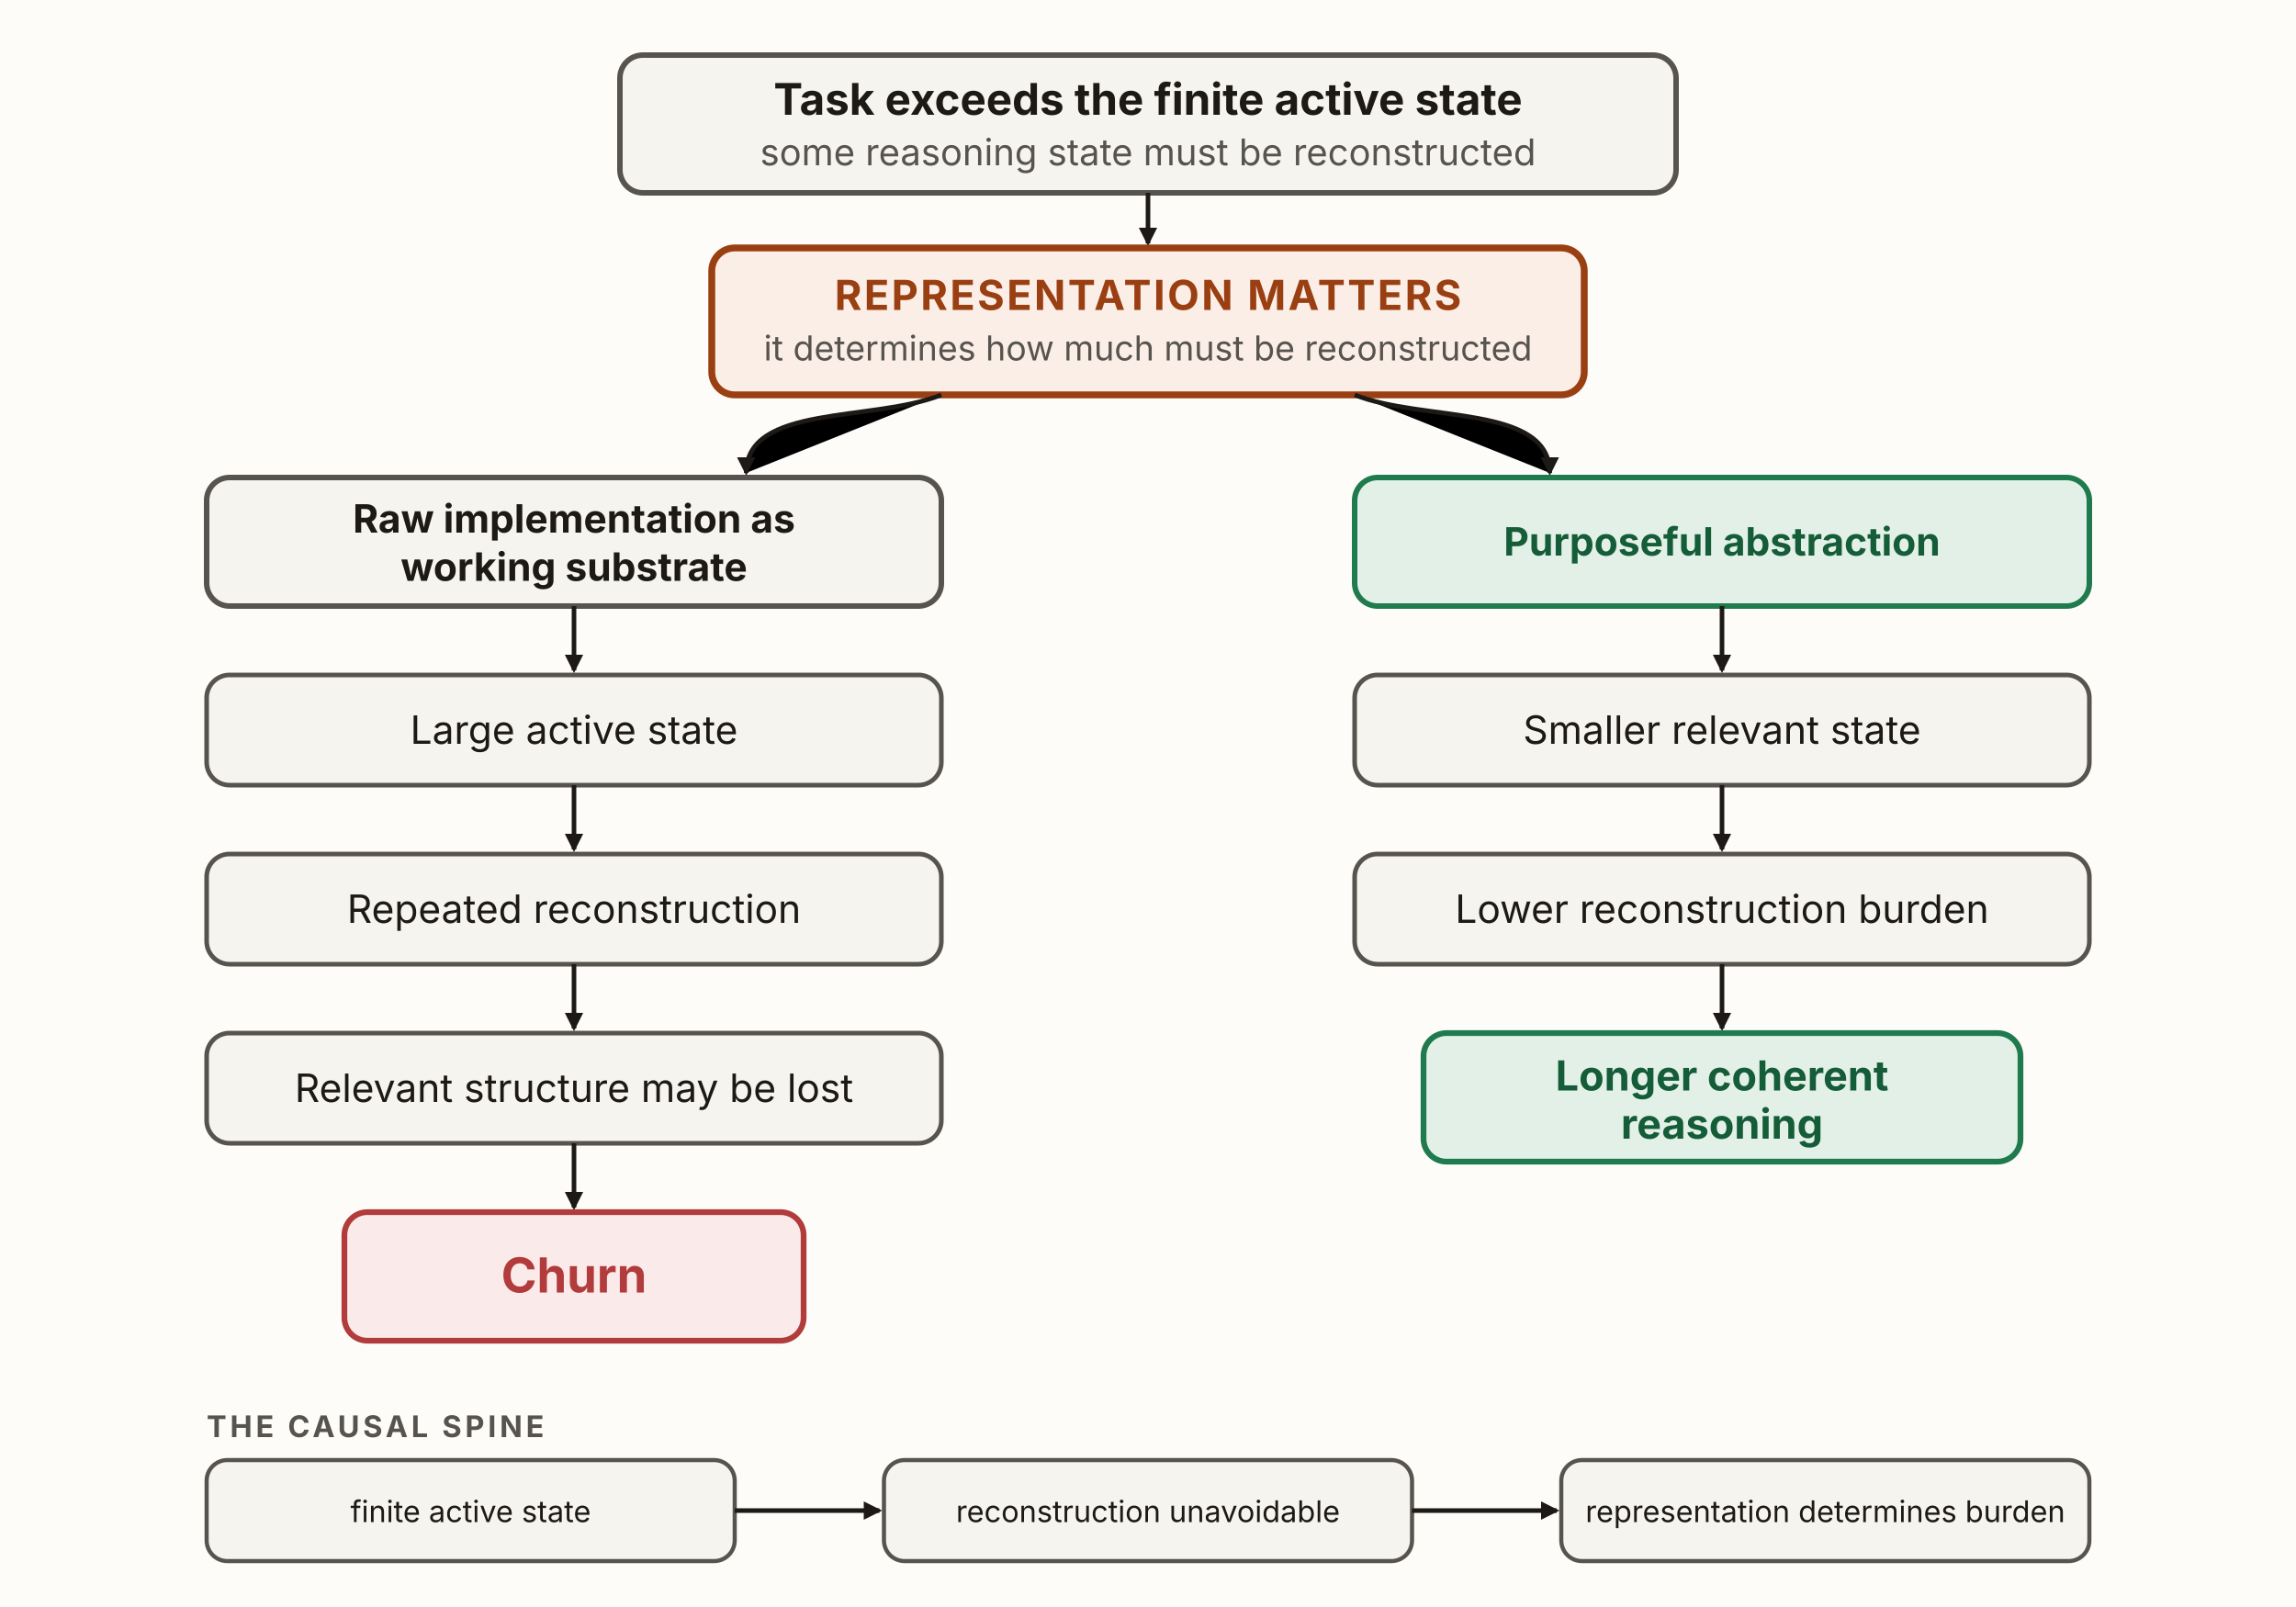
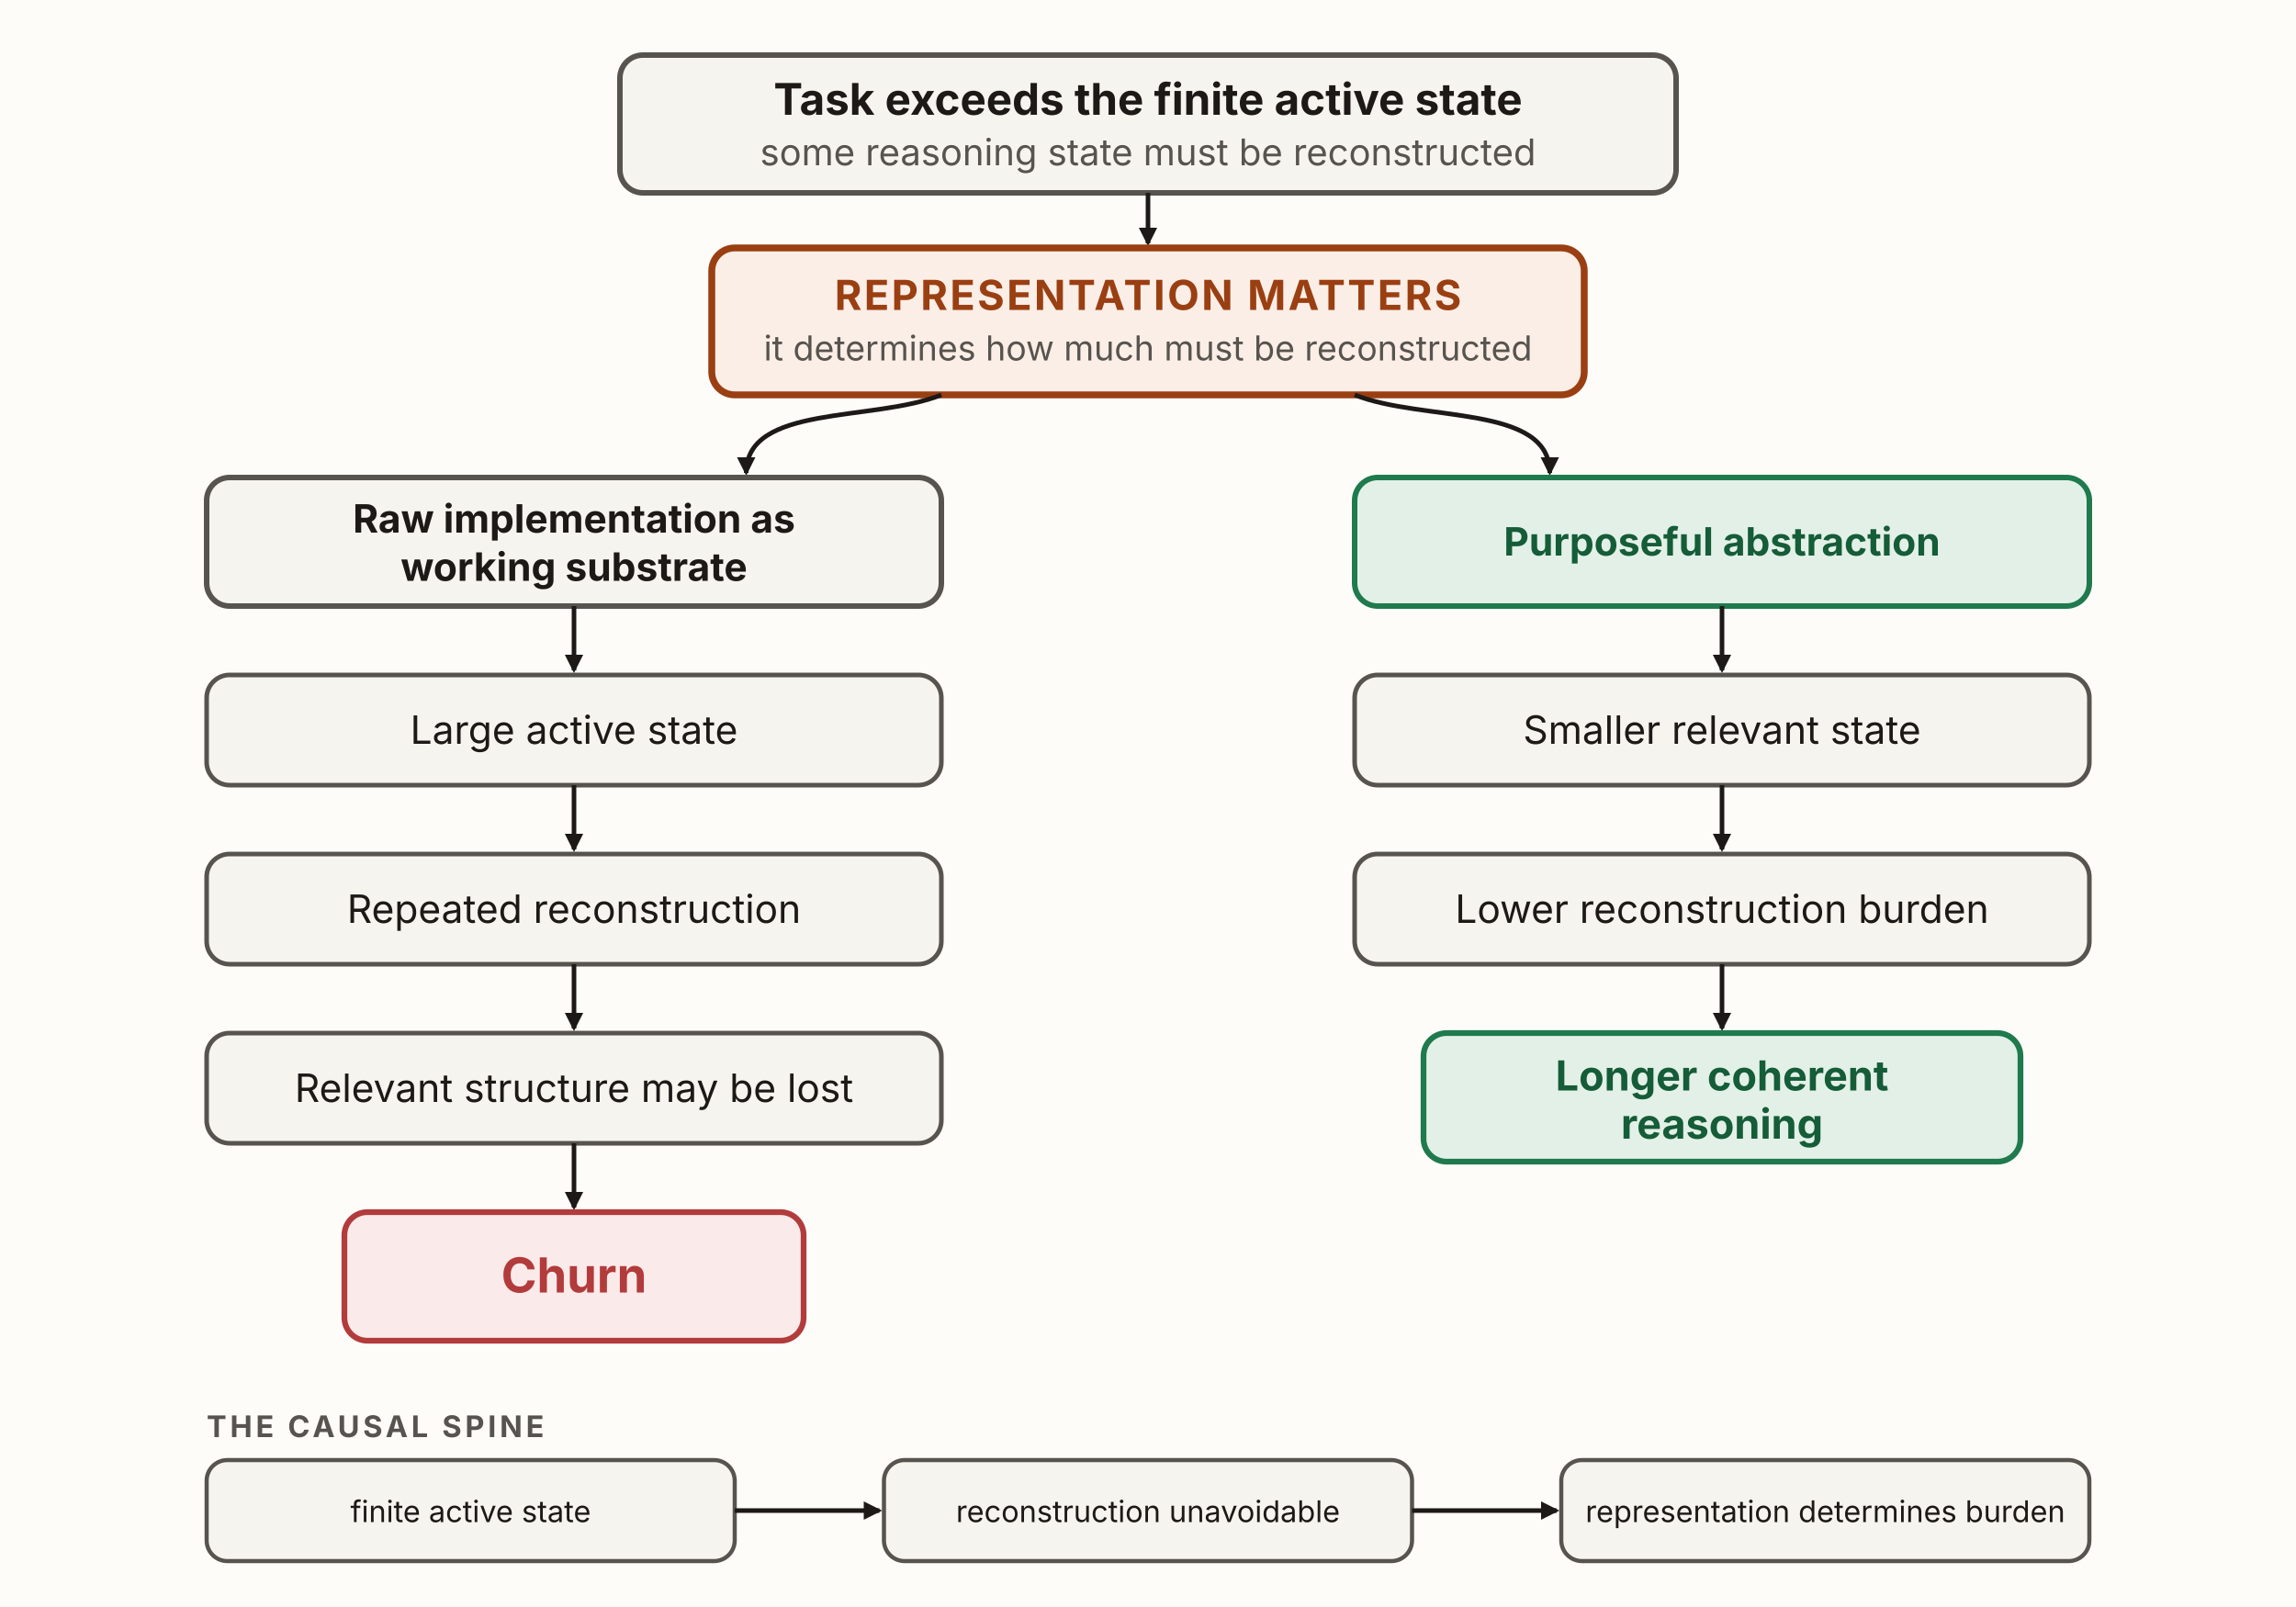
<svg xmlns="http://www.w3.org/2000/svg" viewBox="0 0 1000 700" width="1000" height="700" role="img" aria-labelledby="rhTitle rhDesc" font-family="'Source Sans 3', -apple-system, 'Segoe UI', sans-serif">
  <defs>
    <marker id="rh-k" viewBox="0 0 10 10" refX="8.5" refY="5" markerWidth="8" markerHeight="8" orient="auto" markerUnits="userSpaceOnUse">
      <path d="M0,0 L10,5 L0,10 z" fill="#1c1917" />
    </marker>
  </defs>
  <rect x="0" y="0" width="1000" height="700" fill="#fdfcf9" />
  <rect id="task" x="270" y="24" width="460" height="60" rx="10" fill="#f6f4ef" stroke="#57534e" stroke-width="2.4" />
  <text x="500" y="50" text-anchor="middle" font-size="19" font-weight="700" fill="#1c1917">Task exceeds the finite active state</text>
  <text x="500" y="72" text-anchor="middle" font-size="16" fill="#57534e">some reasoning state must be reconstructed</text>
  <line x1="500" y1="84" x2="500" y2="106" stroke="#1c1917" stroke-width="2" marker-end="url(#rh-k)" />
  <rect id="hinge" x="310" y="108" width="380" height="64" rx="10" fill="#fbeee6" stroke="#9a3f12" stroke-width="3" />
  <text x="500" y="135" text-anchor="middle" font-size="18" font-weight="700" letter-spacing="1" fill="#9a3f12">REPRESENTATION MATTERS</text>
  <text x="500" y="157" text-anchor="middle" font-size="15" fill="#57534e">it determines how much must be reconstructed</text>
-   <path stroke="#1c1917" stroke-width="2" marker-end="url(#rh-k)" d="M410,172 C380.2,183.9 325,176 325,206" />
-   <path stroke="#1c1917" stroke-width="2" marker-end="url(#rh-k)" d="M590,172 C619.8,183.9 675,176 675,206" />
+   <path fill="none" stroke="#1c1917" stroke-width="2" marker-end="url(#rh-k)" d="M410,172 C380.2,183.9 325,176 325,206" />
+   <path fill="none" stroke="#1c1917" stroke-width="2" marker-end="url(#rh-k)" d="M590,172 C619.8,183.9 675,176 675,206" />
  <rect id="raw-impl" x="90" y="208" width="320" height="56" rx="10" fill="#f6f4ef" stroke="#57534e" stroke-width="2.4" />
  <text x="250" y="232" text-anchor="middle" font-size="17" font-weight="700" fill="#1c1917">Raw implementation as</text>
  <text x="250" y="253" text-anchor="middle" font-size="17" font-weight="700" fill="#1c1917">working substrate</text>
  <line x1="250" y1="264" x2="250" y2="292" stroke="#1c1917" stroke-width="2" marker-end="url(#rh-k)" />
  <rect id="large-active" x="90" y="294" width="320" height="48" rx="10" fill="#f6f4ef" stroke="#57534e" stroke-width="2" />
  <text x="250" y="324" text-anchor="middle" font-size="17" fill="#1c1917">Large active state</text>
  <line x1="250" y1="342" x2="250" y2="370" stroke="#1c1917" stroke-width="2" marker-end="url(#rh-k)" />
  <rect id="repeated-recon" x="90" y="372" width="320" height="48" rx="10" fill="#f6f4ef" stroke="#57534e" stroke-width="2" />
  <text x="250" y="402" text-anchor="middle" font-size="17" fill="#1c1917">Repeated reconstruction</text>
  <line x1="250" y1="420" x2="250" y2="448" stroke="#1c1917" stroke-width="2" marker-end="url(#rh-k)" />
  <rect id="structure-lost" x="90" y="450" width="320" height="48" rx="10" fill="#f6f4ef" stroke="#57534e" stroke-width="2" />
  <text x="250" y="480" text-anchor="middle" font-size="17" fill="#1c1917">Relevant structure may be lost</text>
  <line x1="250" y1="498" x2="250" y2="526" stroke="#1c1917" stroke-width="2" marker-end="url(#rh-k)" />
  <rect id="churn" x="150" y="528" width="200" height="56" rx="10" fill="#fbeaea" stroke="#b23b3b" stroke-width="2.5" />
  <text x="250" y="563" text-anchor="middle" font-size="21" font-weight="700" fill="#b23b3b">Churn</text>
  <rect id="abstraction" x="590" y="208" width="320" height="56" rx="10" fill="#e3f0e7" stroke="#1f7a4d" stroke-width="2.4" />
  <text x="750" y="242" text-anchor="middle" font-size="17" font-weight="700" fill="#155c38">Purposeful abstraction</text>
  <line x1="750" y1="264" x2="750" y2="292" stroke="#1c1917" stroke-width="2" marker-end="url(#rh-k)" />
  <rect id="smaller-state" x="590" y="294" width="320" height="48" rx="10" fill="#f6f4ef" stroke="#57534e" stroke-width="2" />
  <text x="750" y="324" text-anchor="middle" font-size="17" fill="#1c1917">Smaller relevant state</text>
  <line x1="750" y1="342" x2="750" y2="370" stroke="#1c1917" stroke-width="2" marker-end="url(#rh-k)" />
  <rect id="lower-burden" x="590" y="372" width="320" height="48" rx="10" fill="#f6f4ef" stroke="#57534e" stroke-width="2" />
  <text x="750" y="402" text-anchor="middle" font-size="17" fill="#1c1917">Lower reconstruction burden</text>
  <line x1="750" y1="420" x2="750" y2="448" stroke="#1c1917" stroke-width="2" marker-end="url(#rh-k)" />
  <rect id="longer-reasoning" x="620" y="450" width="260" height="56" rx="10" fill="#e3f0e7" stroke="#1f7a4d" stroke-width="2.5" />
  <text x="750" y="475" text-anchor="middle" font-size="18" font-weight="700" fill="#155c38">Longer coherent</text>
  <text x="750" y="496" text-anchor="middle" font-size="18" font-weight="700" fill="#155c38">reasoning</text>
  <text x="90" y="626" font-size="13" font-weight="700" letter-spacing="1.5" fill="#57534e">THE CAUSAL SPINE</text>
  <g fill="#f6f4ef" stroke="#57534e" stroke-width="1.8">
    <rect id="spine-fas" x="90" y="636" width="230" height="44" rx="9" />
    <rect id="spine-recon" x="385" y="636" width="230" height="44" rx="9" />
    <rect id="spine-rep" x="680" y="636" width="230" height="44" rx="9" />
  </g>
  <text x="205" y="663" text-anchor="middle" font-size="13" fill="#1c1917">finite active state</text>
  <text x="500" y="663" text-anchor="middle" font-size="13" fill="#1c1917">reconstruction unavoidable</text>
  <text x="795" y="663" text-anchor="middle" font-size="13" fill="#1c1917">representation determines burden</text>
  <g fill="none" stroke="#1c1917" stroke-width="2" marker-end="url(#rh-k)">
    <line x1="320" y1="658" x2="383" y2="658" />
    <line x1="615" y1="658" x2="678" y2="658" />
  </g>
</svg>
